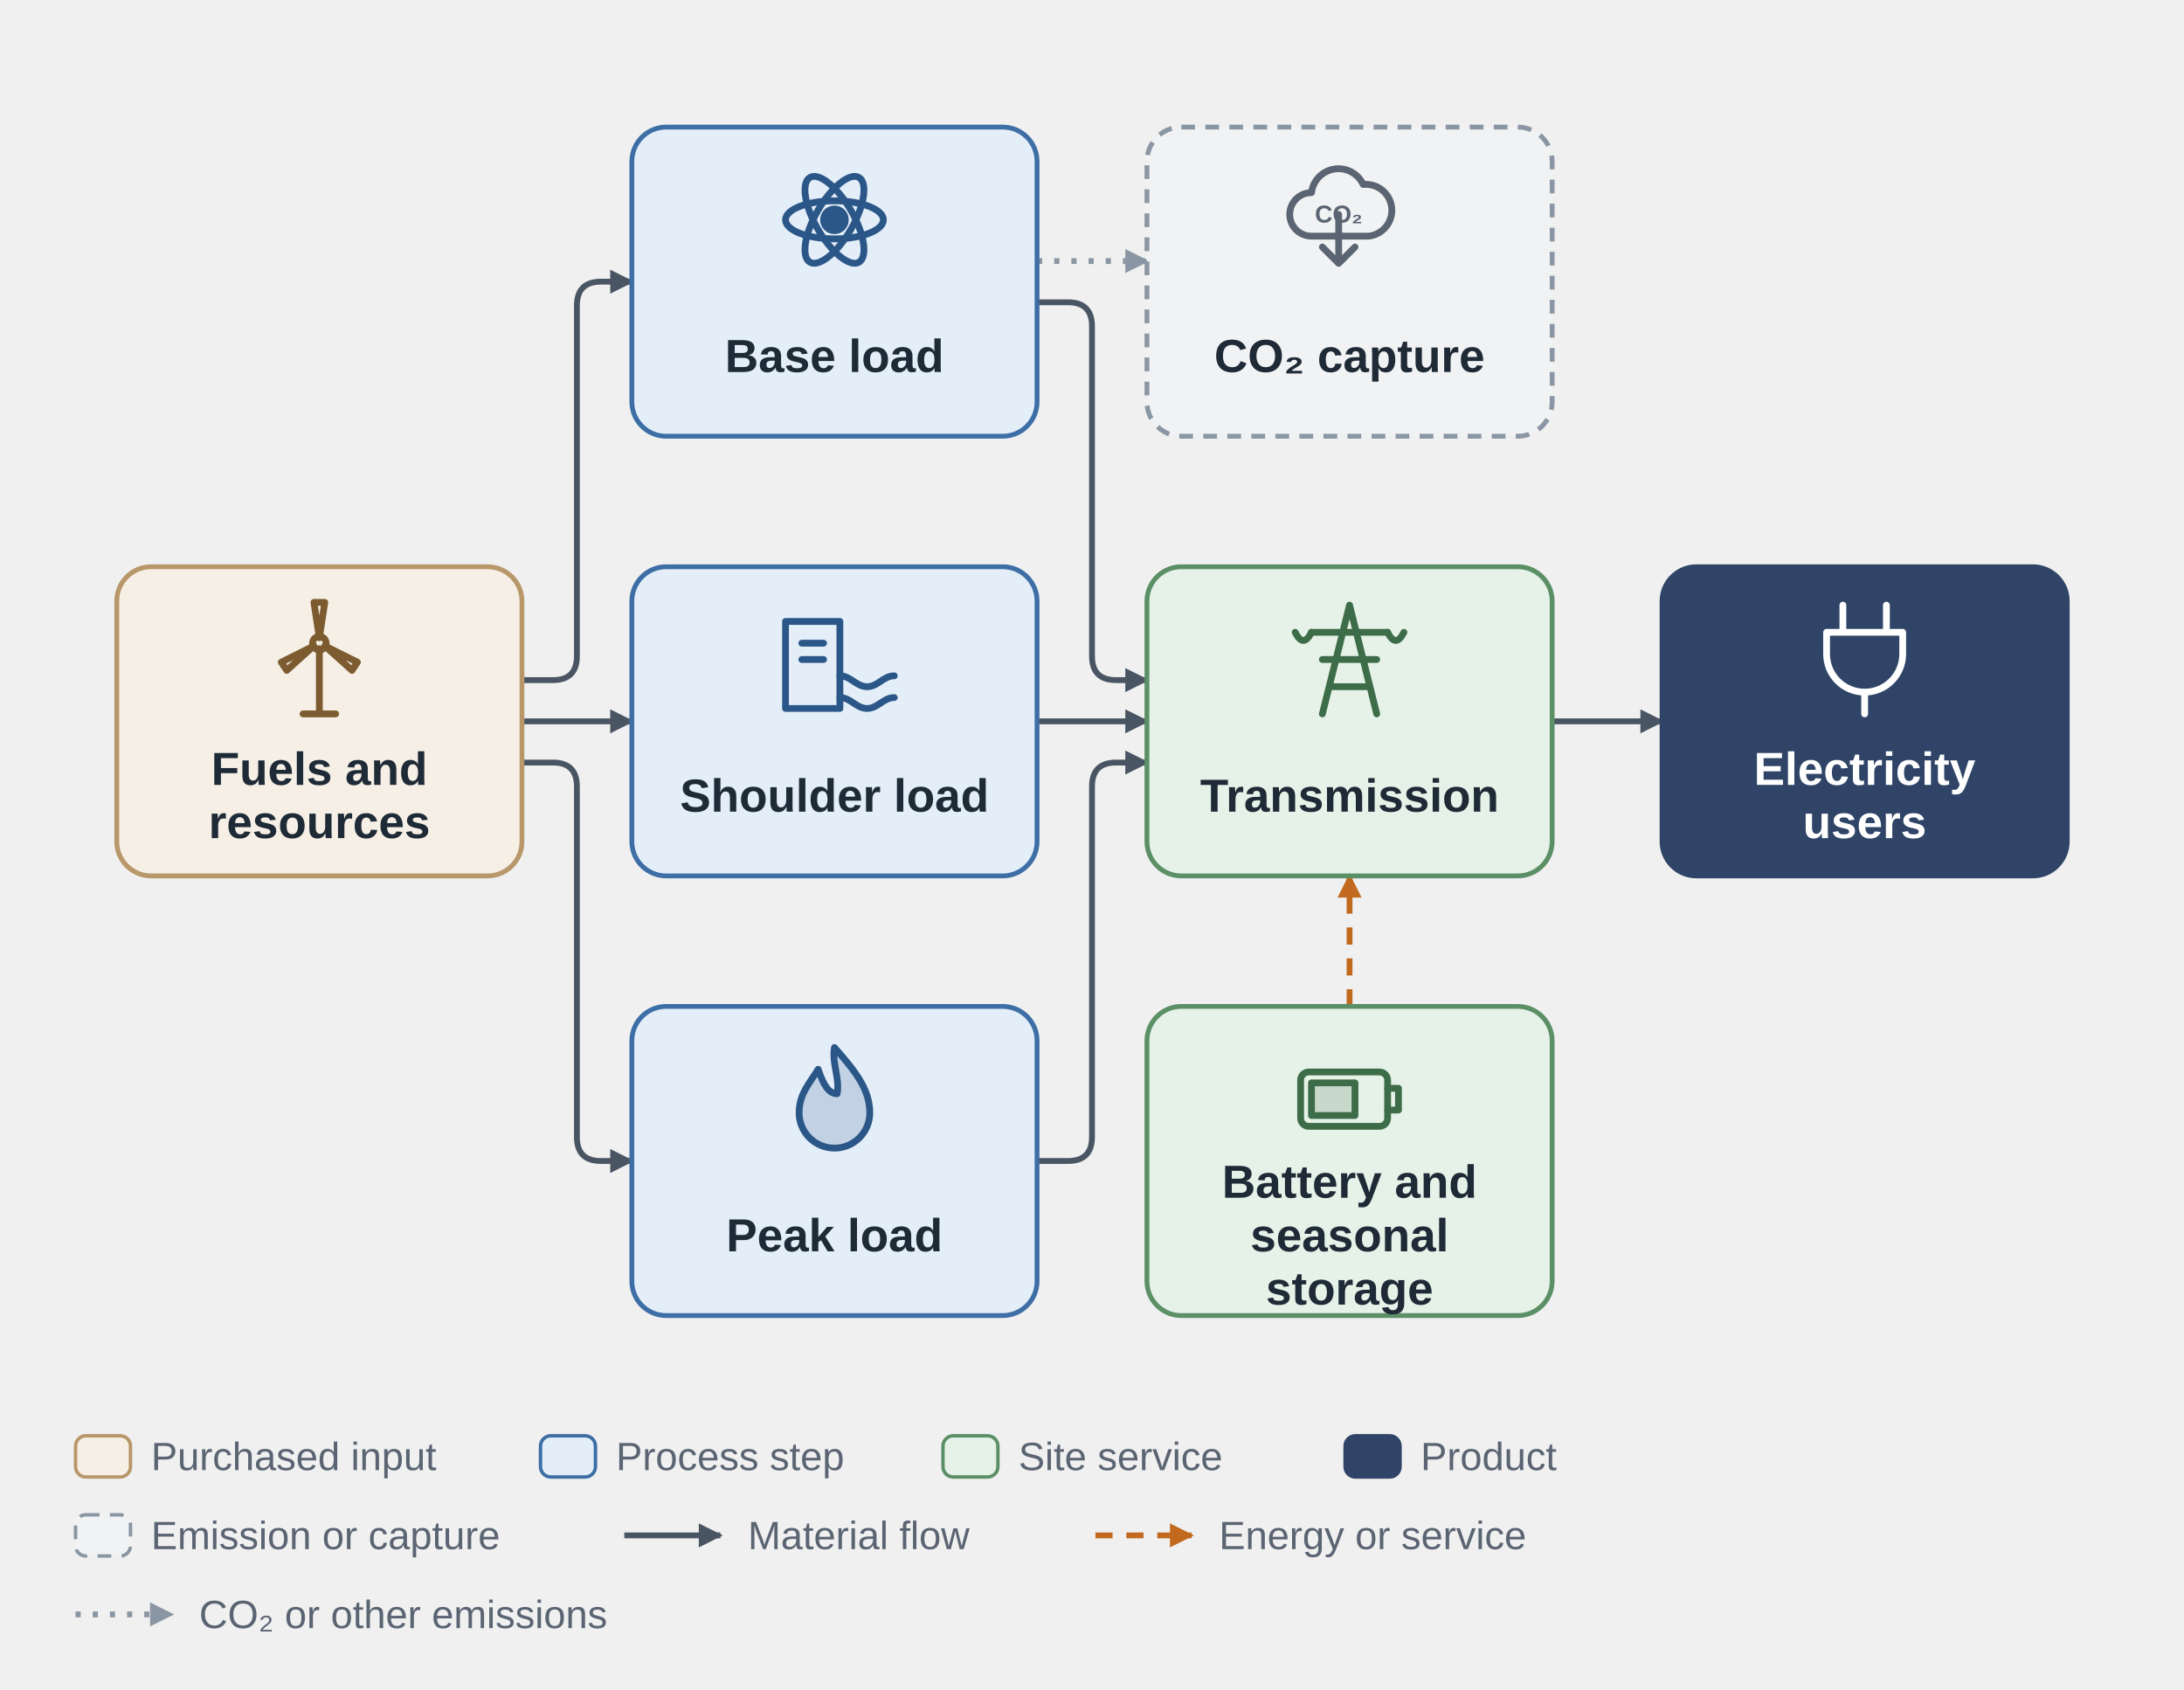
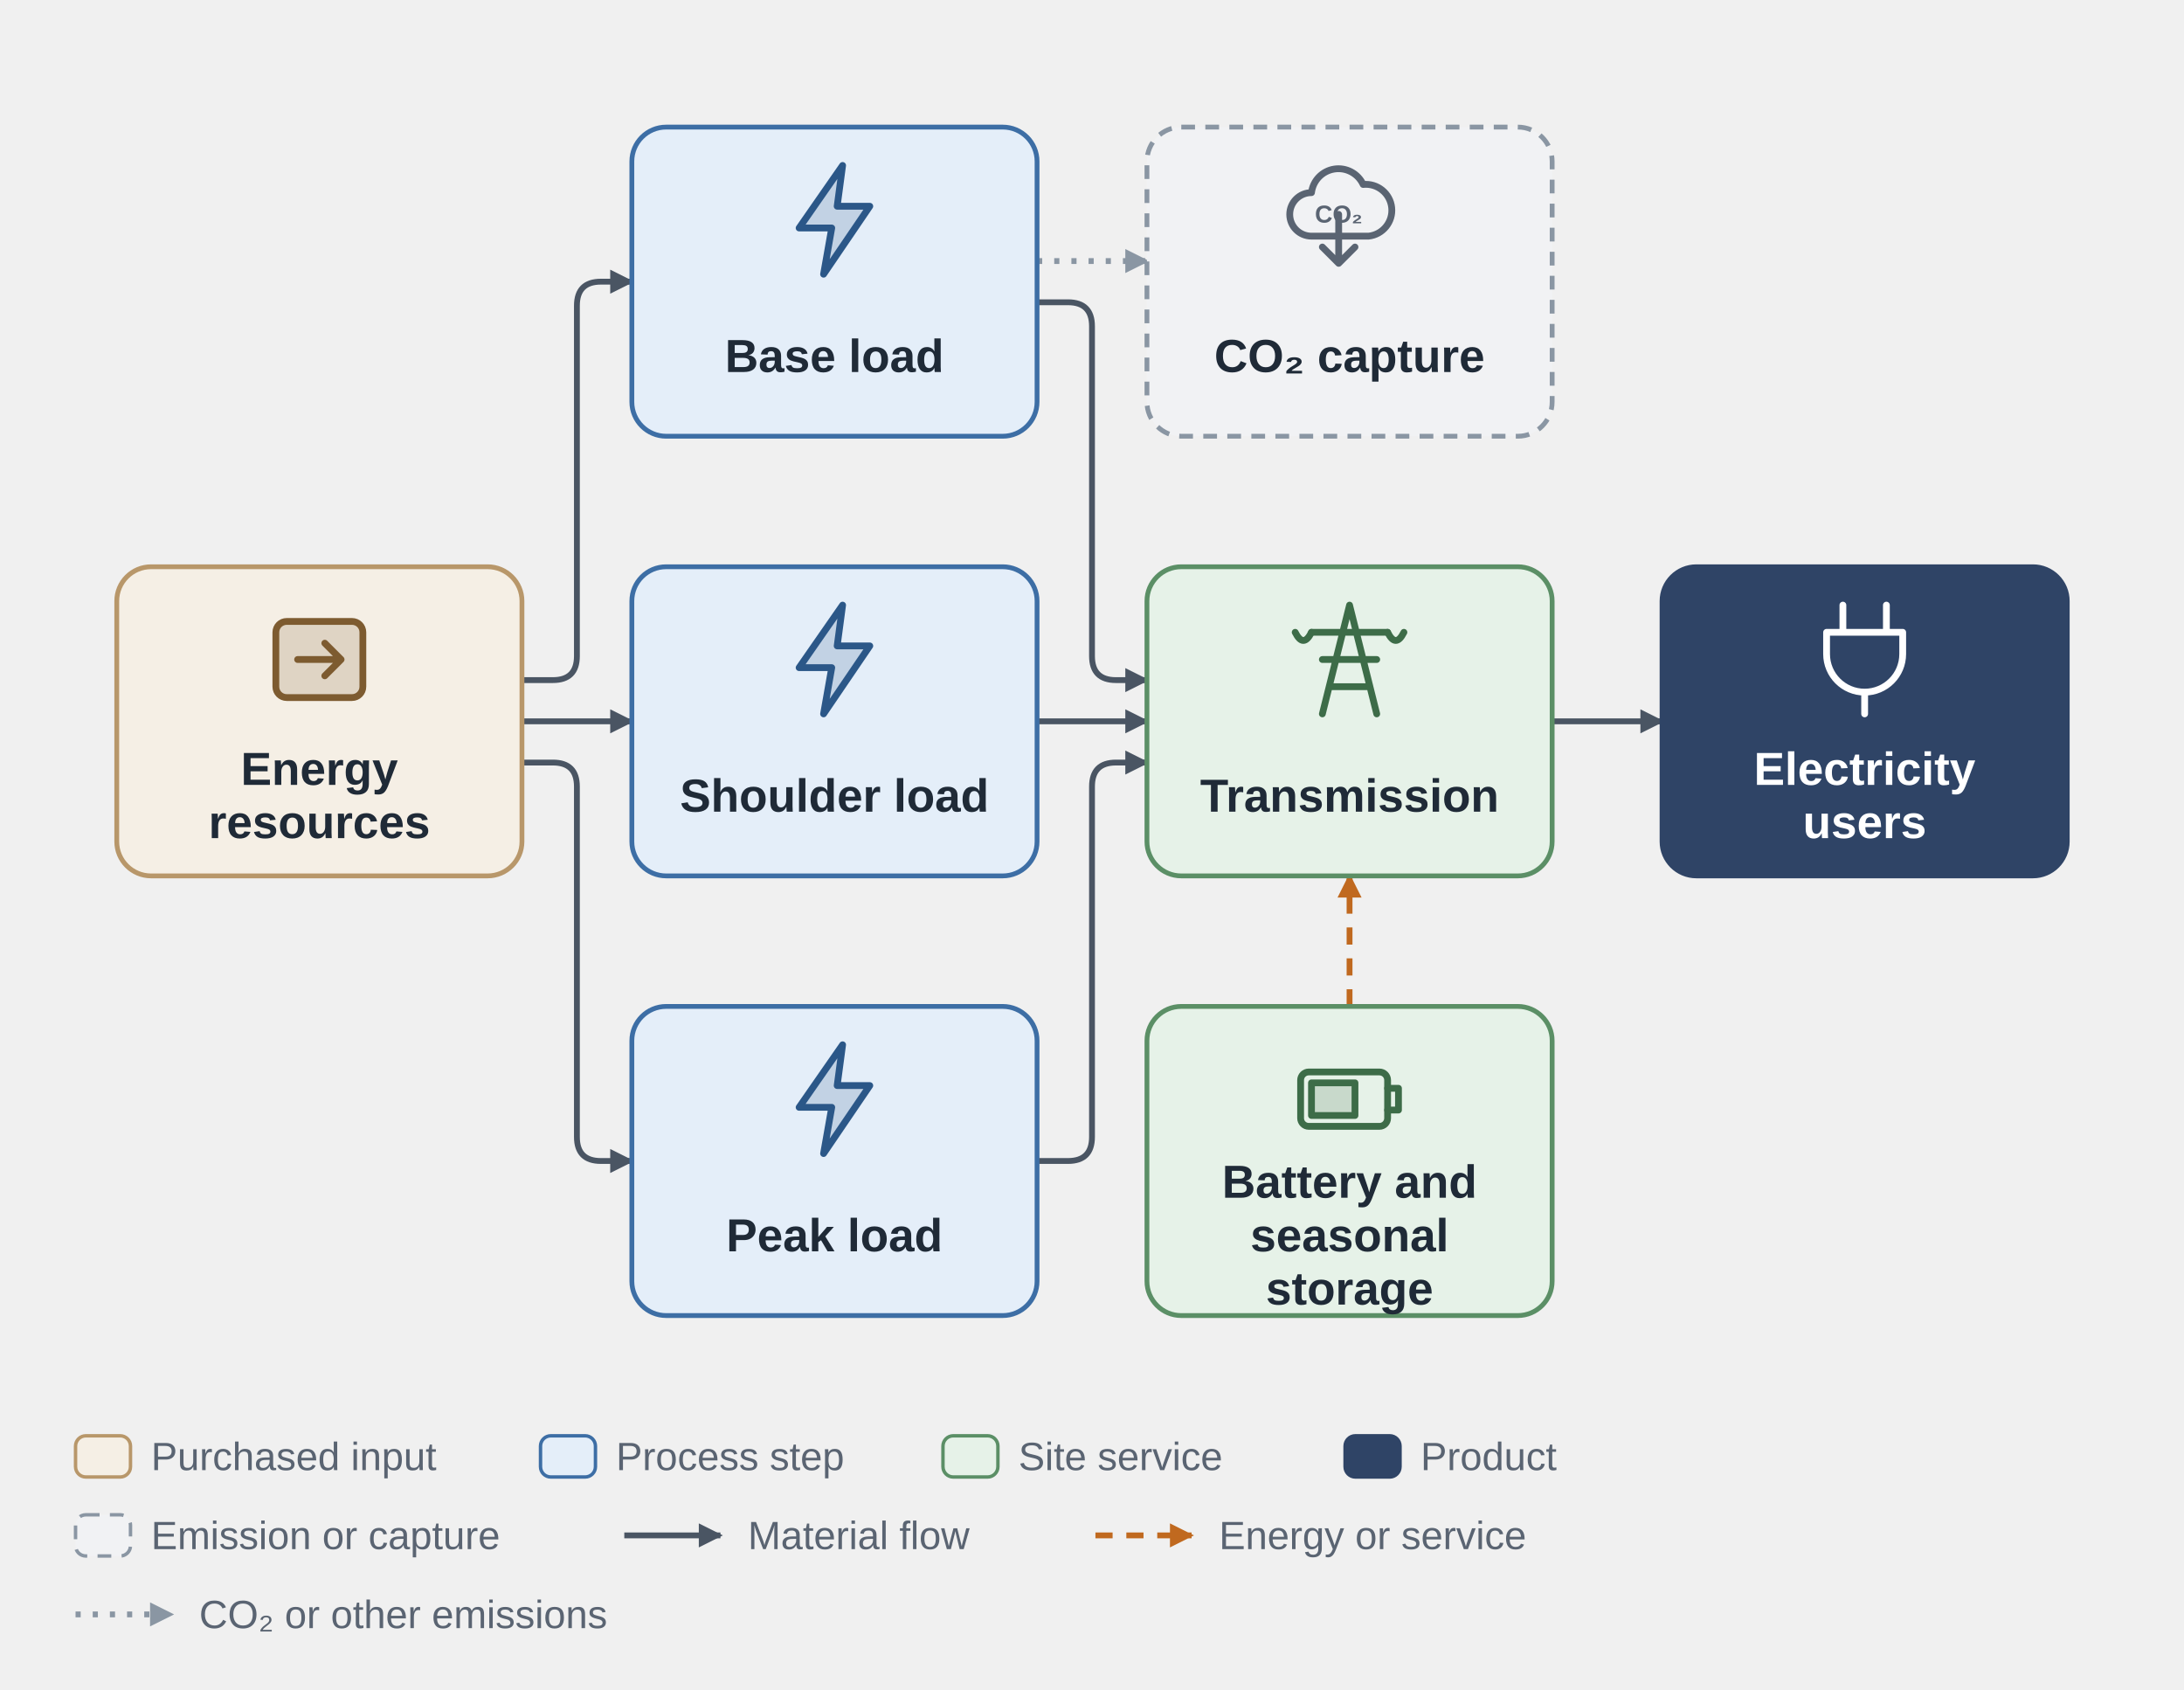
<svg xmlns="http://www.w3.org/2000/svg" viewBox="0 0 636 492" width="636" height="492" font-family="'Source Sans Pro', 'Source Sans 3', 'Segoe UI', 'Helvetica Neue', Arial, sans-serif" role="img" aria-label="Electricity process flowchart">
  <defs>
    <symbol id="icon-battery" viewBox="0 0 48 48">
      <g fill="none" stroke="currentColor" stroke-width="2.5" stroke-linecap="round" stroke-linejoin="round">
        <rect x="6" y="14" width="32" height="20" rx="3" />
        <path d="M38 20 H42 V28 H38" />
        <rect x="10" y="18" width="16" height="12" fill="currentColor" fill-opacity="0.18" />
      </g>
    </symbol>
    <symbol id="icon-ccs" viewBox="0 0 48 48">
      <g fill="none" stroke="currentColor" stroke-width="2.5" stroke-linecap="round" stroke-linejoin="round">
        <path d="M10 30 A8 8 0 0 1 10 14 A10 10 0 0 1 29 11 A8 8 0 0 1 31 30 Z" />
        <path d="M20 22 V40 M14 34 L20 40 L26 34" />
        <text x="20" y="25" text-anchor="middle" font-size="9" font-weight="700" fill="currentColor" stroke="none">CO₂</text>
      </g>
    </symbol>
-     <symbol id="icon-hydro" viewBox="0 0 48 48">
+     <symbol id="icon-electricity" viewBox="0 0 48 48">
      <g fill="none" stroke="currentColor" stroke-width="2.5" stroke-linecap="round" stroke-linejoin="round">
-         <path d="M6 10 H26 V42 H6 Z" />
-         <path d="M26 30 c4 0 6 4 10 4 s6-4 10-4 M26 38 c4 0 6 4 10 4 s6-4 10-4" />
-         <path d="M12 18 H20 M12 24 H20" />
-       </g>
-     </symbol>
-     <symbol id="icon-natural-gas" viewBox="0 0 48 48">
-       <g fill="none" stroke="currentColor" stroke-width="2.5" stroke-linecap="round" stroke-linejoin="round">
-         <path d="M24 5 C31 13 37 20 37 29 A13 13 0 0 1 11 29 C11 22 15 18 18 13 C20 19 22 22 25 22 C26 16 23 11 24 5 Z" fill="currentColor" fill-opacity="0.18" />
-       </g>
-     </symbol>
-     <symbol id="icon-nuclear" viewBox="0 0 48 48">
-       <g fill="none" stroke="currentColor" stroke-width="2.5" stroke-linecap="round" stroke-linejoin="round">
-         <circle cx="24" cy="24" r="4" fill="currentColor" />
-         <ellipse cx="24" cy="24" rx="18" ry="7" />
-         <ellipse cx="24" cy="24" rx="18" ry="7" transform="rotate(60 24 24)" />
-         <ellipse cx="24" cy="24" rx="18" ry="7" transform="rotate(-60 24 24)" />
+         <path d="M27 4 L11 27 H23 L20 44 L37 19 H25 Z" fill="currentColor" fill-opacity="0.18" />
      </g>
    </symbol>
    <symbol id="icon-plug" viewBox="0 0 48 48">
      <g fill="none" stroke="currentColor" stroke-width="2.5" stroke-linecap="round" stroke-linejoin="round">
        <path d="M16 4 V14 M32 4 V14 M10 14 H38 V22 A14 14 0 0 1 10 22 Z M24 36 V44" />
      </g>
    </symbol>
    <symbol id="icon-power-line" viewBox="0 0 48 48">
      <g fill="none" stroke="currentColor" stroke-width="2.5" stroke-linecap="round" stroke-linejoin="round">
        <path d="M24 4 L14 44 M24 4 L34 44 M10 14 H38 M14 24 H34 M17 34 H31" />
        <path d="M4 14 C6 18 8 18 10 14 M38 14 C40 18 42 18 44 14" />
      </g>
    </symbol>
-     <symbol id="icon-wind" viewBox="0 0 48 48">
+     <symbol id="icon-process" viewBox="0 0 48 48">
      <g fill="none" stroke="currentColor" stroke-width="2.5" stroke-linecap="round" stroke-linejoin="round">
-         <path d="M24 20 V44 M18 44 H30" />
-         <circle cx="24" cy="18" r="2.5" />
-         <path d="M24 16 L22 3 L26 3 Z M26 19 L38 25 L36 28 Z M22 19 L10 25 L12 28 Z" />
+         <rect x="8" y="10" width="32" height="28" rx="4" fill="currentColor" fill-opacity="0.18" />
+         <path d="M16 24 H32 M26 18 L32 24 L26 30" />
      </g>
    </symbol>
    <marker id="arrow-material" viewBox="0 0 10 10" refX="9" refY="5" markerWidth="7" markerHeight="7" markerUnits="userSpaceOnUse" orient="auto-start-reverse">
      <path d="M 0 0 L 10 5 L 0 10 z" fill="#4a5563" />
    </marker>
    <marker id="arrow-energy" viewBox="0 0 10 10" refX="9" refY="5" markerWidth="7" markerHeight="7" markerUnits="userSpaceOnUse" orient="auto-start-reverse">
      <path d="M 0 0 L 10 5 L 0 10 z" fill="#c0691f" />
    </marker>
    <marker id="arrow-emission" viewBox="0 0 10 10" refX="9" refY="5" markerWidth="7" markerHeight="7" markerUnits="userSpaceOnUse" orient="auto-start-reverse">
      <path d="M 0 0 L 10 5 L 0 10 z" fill="#8a96a3" />
    </marker>
  </defs>
  <path d="M 152.0 198.0 L 161.0 198.0 Q 168.0 198.0 168.0 191.0 L 168.0 89.0 Q 168.0 82.0 175.0 82.0 L 184.0 82.0" fill="none" stroke="#4a5563" stroke-width="1.7" marker-end="url(#arrow-material)" />
  <path d="M 152.0 210.0 L 184.0 210.0" fill="none" stroke="#4a5563" stroke-width="1.7" marker-end="url(#arrow-material)" />
  <path d="M 152.0 222.0 L 161.0 222.0 Q 168.0 222.0 168.0 229.0 L 168.0 331.0 Q 168.0 338.0 175.0 338.0 L 184.0 338.0" fill="none" stroke="#4a5563" stroke-width="1.7" marker-end="url(#arrow-material)" />
  <path d="M 302.0 76.0 L 334.0 76.0" fill="none" stroke="#8a96a3" stroke-width="1.7" stroke-dasharray="1.5 3.5" marker-end="url(#arrow-emission)" />
  <path d="M 302.0 88.0 L 311.0 88.0 Q 318.0 88.0 318.0 95.0 L 318.0 191.0 Q 318.0 198.0 325.0 198.0 L 334.0 198.0" fill="none" stroke="#4a5563" stroke-width="1.7" marker-end="url(#arrow-material)" />
  <path d="M 302.0 210.0 L 334.0 210.0" fill="none" stroke="#4a5563" stroke-width="1.7" marker-end="url(#arrow-material)" />
  <path d="M 302.0 338.0 L 311.0 338.0 Q 318.0 338.0 318.0 331.0 L 318.0 229.0 Q 318.0 222.0 325.0 222.0 L 334.0 222.0" fill="none" stroke="#4a5563" stroke-width="1.7" marker-end="url(#arrow-material)" />
  <path d="M 393.0 293.0 L 393.0 255.0" fill="none" stroke="#c0691f" stroke-width="1.7" stroke-dasharray="5 4" marker-end="url(#arrow-energy)" />
  <path d="M 452.0 210.0 L 484.0 210.0" fill="none" stroke="#4a5563" stroke-width="1.7" marker-end="url(#arrow-material)" />
  <g>
    <rect x="34.0" y="165.0" width="118" height="90" rx="10" fill="#f5efe5" stroke="#b8976a" stroke-width="1.4" />
-     <use href="#icon-wind" x="74.0" y="173.0" width="38" height="38" style="color:#7d5b30" />
-     <text x="93.0" y="228.5" text-anchor="middle" font-size="13.5" font-weight="600" fill="#1f2a37">Fuels and</text>
+     <use href="#icon-process" x="74.0" y="173.0" width="38" height="38" style="color:#7d5b30" />
+     <text x="93.0" y="228.5" text-anchor="middle" font-size="13.5" font-weight="600" fill="#1f2a37">Energy</text>
    <text x="93.0" y="244.0" text-anchor="middle" font-size="13.5" font-weight="600" fill="#1f2a37">resources</text>
  </g>
  <g>
    <rect x="184.0" y="37.0" width="118" height="90" rx="10" fill="#e4eef9" stroke="#3d6ea5" stroke-width="1.4" />
-     <use href="#icon-nuclear" x="224.0" y="45.0" width="38" height="38" style="color:#2b5788" />
+     <use href="#icon-electricity" x="224.0" y="45.0" width="38" height="38" style="color:#2b5788" />
    <text x="243.0" y="108.3" text-anchor="middle" font-size="13.5" font-weight="600" fill="#1f2a37">Base load</text>
  </g>
  <g>
    <rect x="184.0" y="165.0" width="118" height="90" rx="10" fill="#e4eef9" stroke="#3d6ea5" stroke-width="1.4" />
-     <use href="#icon-hydro" x="224.0" y="173.0" width="38" height="38" style="color:#2b5788" />
+     <use href="#icon-electricity" x="224.0" y="173.0" width="38" height="38" style="color:#2b5788" />
    <text x="243.0" y="236.3" text-anchor="middle" font-size="13.5" font-weight="600" fill="#1f2a37">Shoulder load</text>
  </g>
  <g>
    <rect x="184.0" y="293.0" width="118" height="90" rx="10" fill="#e4eef9" stroke="#3d6ea5" stroke-width="1.4" />
-     <use href="#icon-natural-gas" x="224.0" y="301.0" width="38" height="38" style="color:#2b5788" />
+     <use href="#icon-electricity" x="224.0" y="301.0" width="38" height="38" style="color:#2b5788" />
    <text x="243.0" y="364.3" text-anchor="middle" font-size="13.5" font-weight="600" fill="#1f2a37">Peak load</text>
  </g>
  <g>
    <rect x="334.0" y="37.0" width="118" height="90" rx="10" fill="#f1f2f4" stroke="#8a96a3" stroke-width="1.4" stroke-dasharray="4 3" />
    <use href="#icon-ccs" x="374.0" y="45.0" width="38" height="38" style="color:#5a6472" />
    <text x="393.0" y="108.3" text-anchor="middle" font-size="13.5" font-weight="600" fill="#1f2a37">CO₂ capture</text>
  </g>
  <g>
    <rect x="334.0" y="165.0" width="118" height="90" rx="10" fill="#e6f2e8" stroke="#5b8f66" stroke-width="1.4" />
    <use href="#icon-power-line" x="374.0" y="173.0" width="38" height="38" style="color:#3d6c48" />
    <text x="393.0" y="236.3" text-anchor="middle" font-size="13.5" font-weight="600" fill="#1f2a37">Transmission</text>
  </g>
  <g>
    <rect x="334.0" y="293.0" width="118" height="90" rx="10" fill="#e6f2e8" stroke="#5b8f66" stroke-width="1.4" />
    <use href="#icon-battery" x="374.0" y="301.0" width="38" height="38" style="color:#3d6c48" />
    <text x="393.0" y="348.7" text-anchor="middle" font-size="13.5" font-weight="600" fill="#1f2a37">Battery and</text>
    <text x="393.0" y="364.3" text-anchor="middle" font-size="13.5" font-weight="600" fill="#1f2a37">seasonal</text>
    <text x="393.0" y="379.8" text-anchor="middle" font-size="13.5" font-weight="600" fill="#1f2a37">storage</text>
  </g>
  <g>
    <rect x="484.0" y="165.0" width="118" height="90" rx="10" fill="#2f4466" stroke="#2f4466" stroke-width="1.4" />
    <use href="#icon-plug" x="524.0" y="173.0" width="38" height="38" style="color:#ffffff" />
    <text x="543.0" y="228.5" text-anchor="middle" font-size="13.5" font-weight="600" fill="#ffffff">Electricity</text>
    <text x="543.0" y="244.0" text-anchor="middle" font-size="13.5" font-weight="600" fill="#ffffff">users</text>
  </g>
  <rect x="22.0" y="418" width="16" height="12" rx="3" fill="#f5efe5" stroke="#b8976a" />
  <text x="44.0" y="428" font-size="11.5" fill="#5a6472">Purchased input</text>
  <rect x="157.4" y="418" width="16" height="12" rx="3" fill="#e4eef9" stroke="#3d6ea5" />
  <text x="179.4" y="428" font-size="11.5" fill="#5a6472">Process step</text>
  <rect x="274.6" y="418" width="16" height="12" rx="3" fill="#e6f2e8" stroke="#5b8f66" />
  <text x="296.6" y="428" font-size="11.5" fill="#5a6472">Site service</text>
  <rect x="391.7" y="418" width="16" height="12" rx="3" fill="#2f4466" stroke="#2f4466" />
  <text x="413.7" y="428" font-size="11.5" fill="#5a6472">Product</text>
  <rect x="22.0" y="441.0" width="16" height="12" rx="3" fill="#f1f2f4" stroke="#8a96a3" stroke-dasharray="4 3" />
  <text x="44.0" y="451.0" font-size="11.5" fill="#5a6472">Emission or capture</text>
  <path d="M 181.8 447.0 H 209.8" stroke="#4a5563" stroke-width="1.7" marker-end="url(#arrow-material)" />
  <text x="217.8" y="451.0" font-size="11.5" fill="#5a6472">Material flow</text>
  <path d="M 319.0 447.0 H 347.0" stroke="#c0691f" stroke-width="1.7" stroke-dasharray="5 4" marker-end="url(#arrow-energy)" />
  <text x="355.0" y="451.0" font-size="11.5" fill="#5a6472">Energy or service</text>
  <path d="M 22.0 470.0 H 50.0" stroke="#8a96a3" stroke-width="1.7" stroke-dasharray="1.5 3.5" marker-end="url(#arrow-emission)" />
  <text x="58.0" y="474.0" font-size="11.5" fill="#5a6472">CO₂ or other emissions</text>
</svg>
